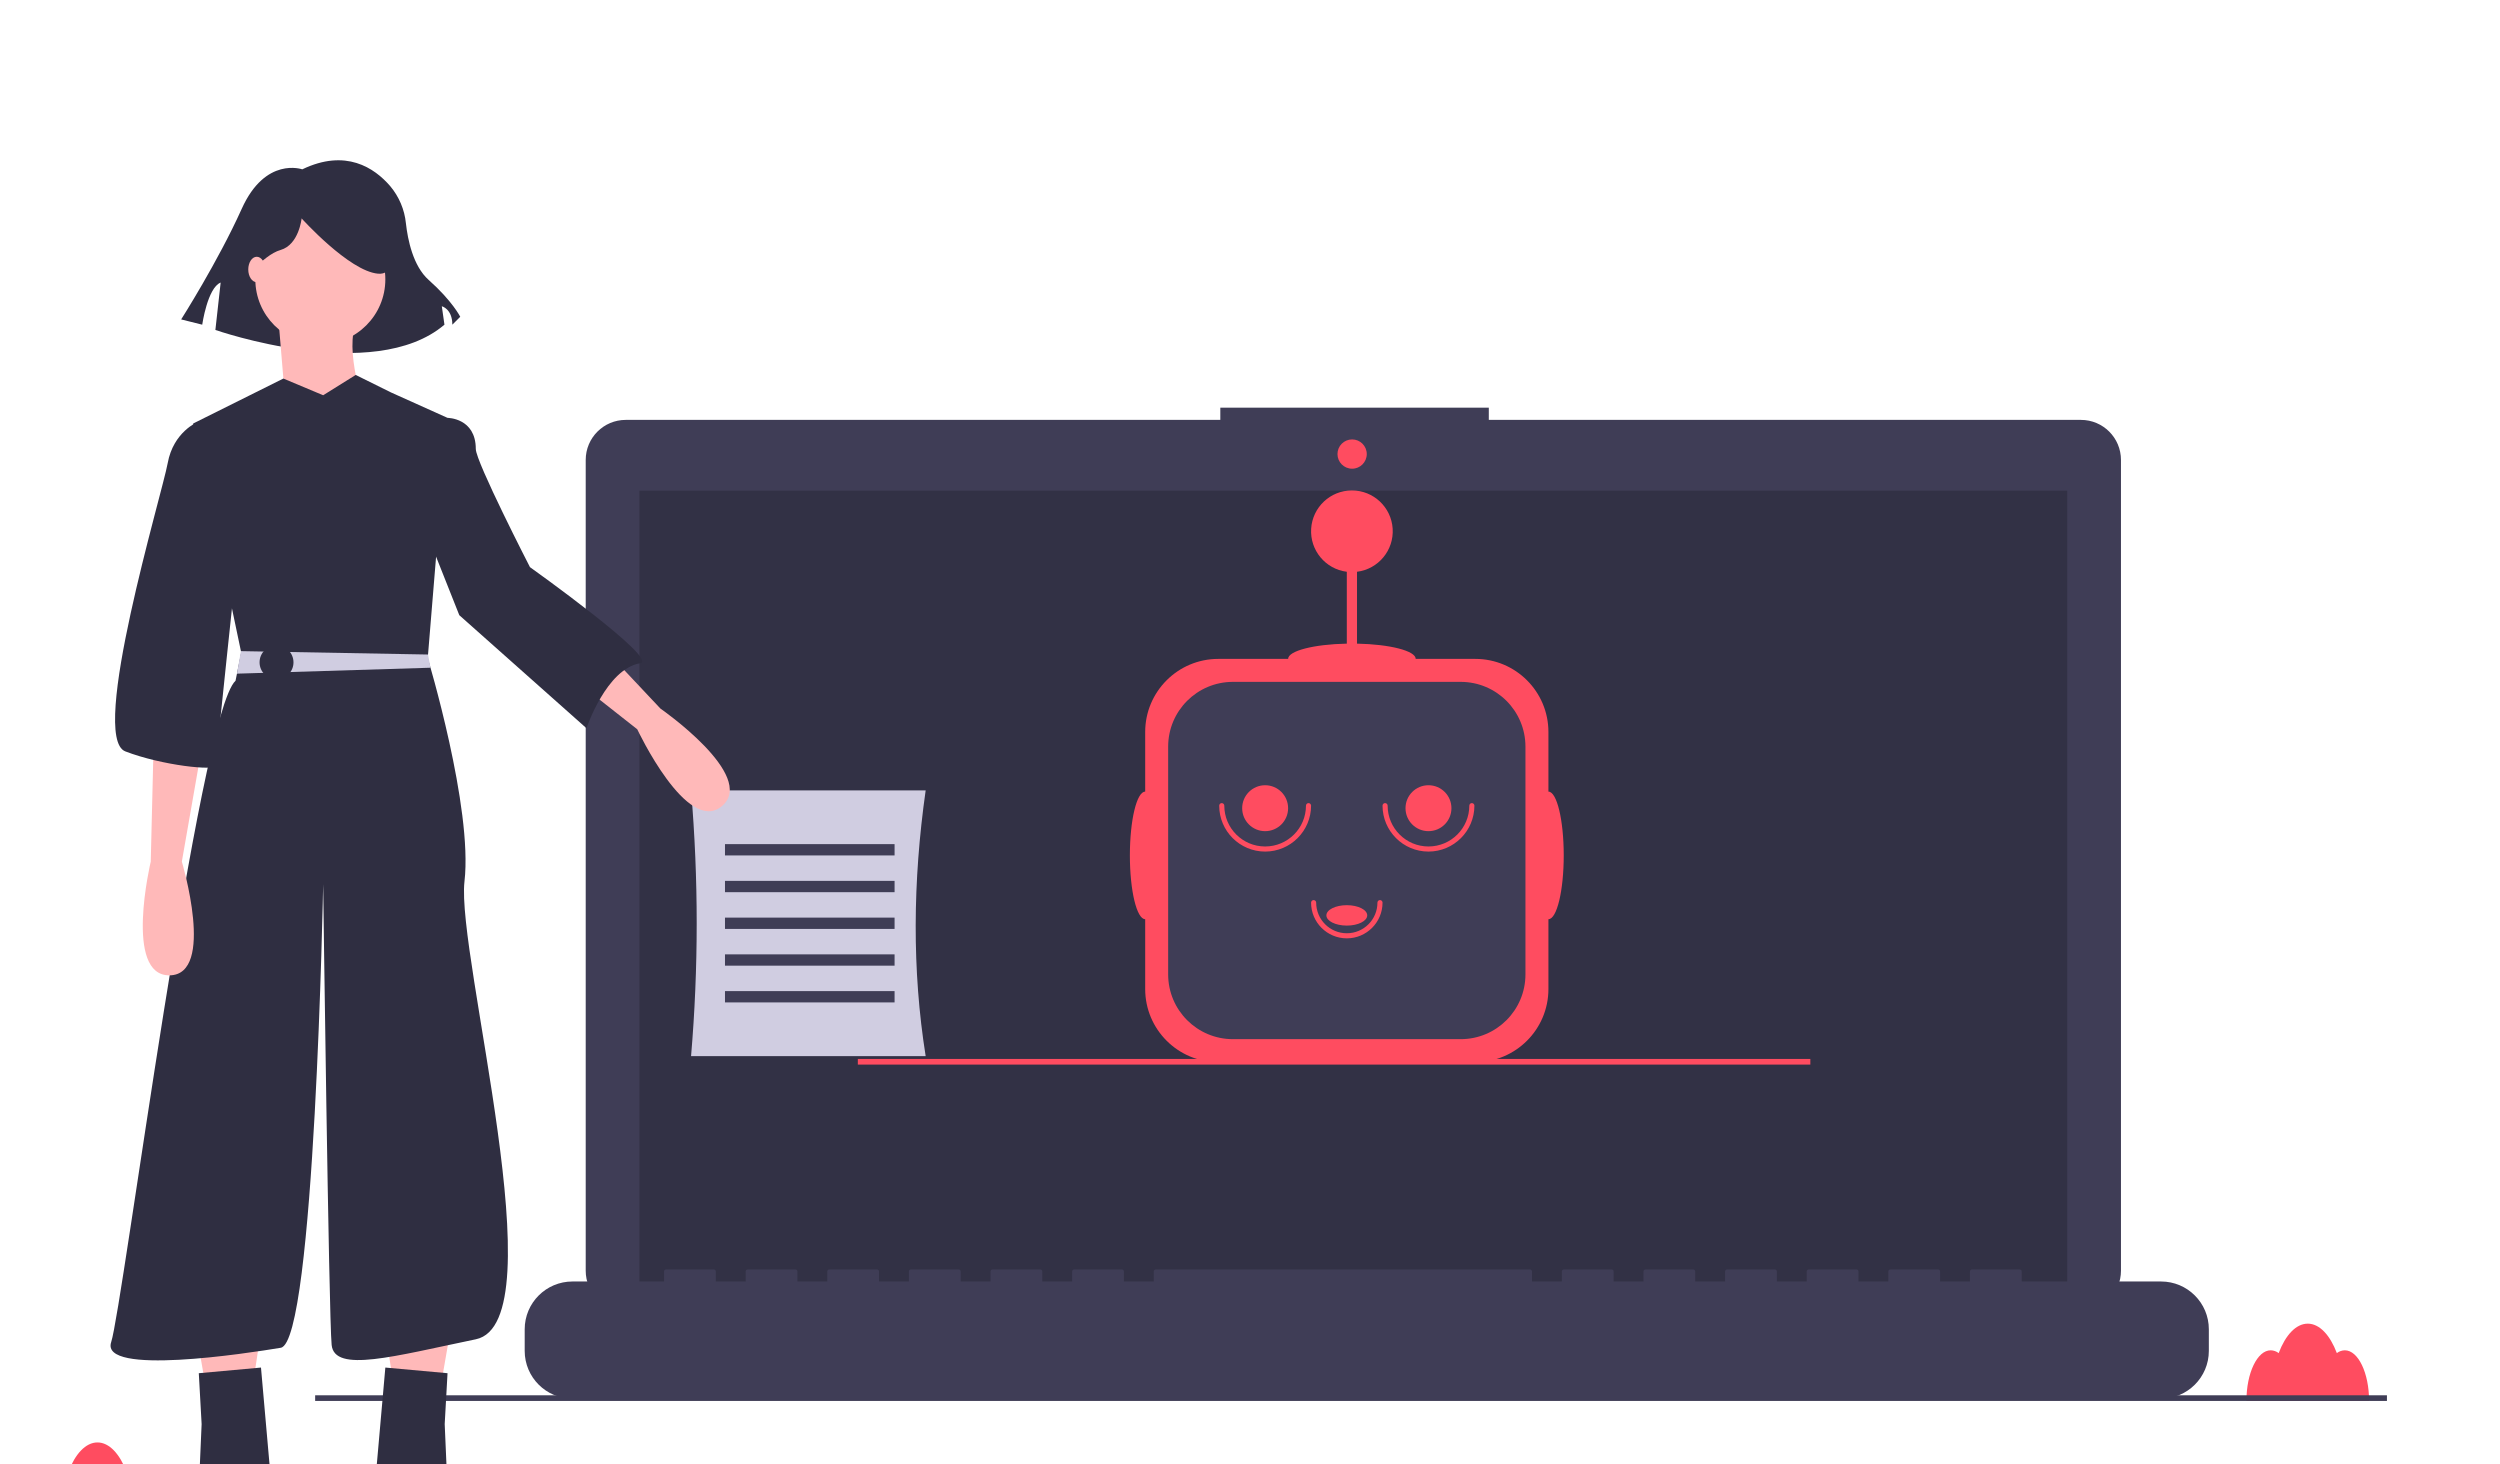
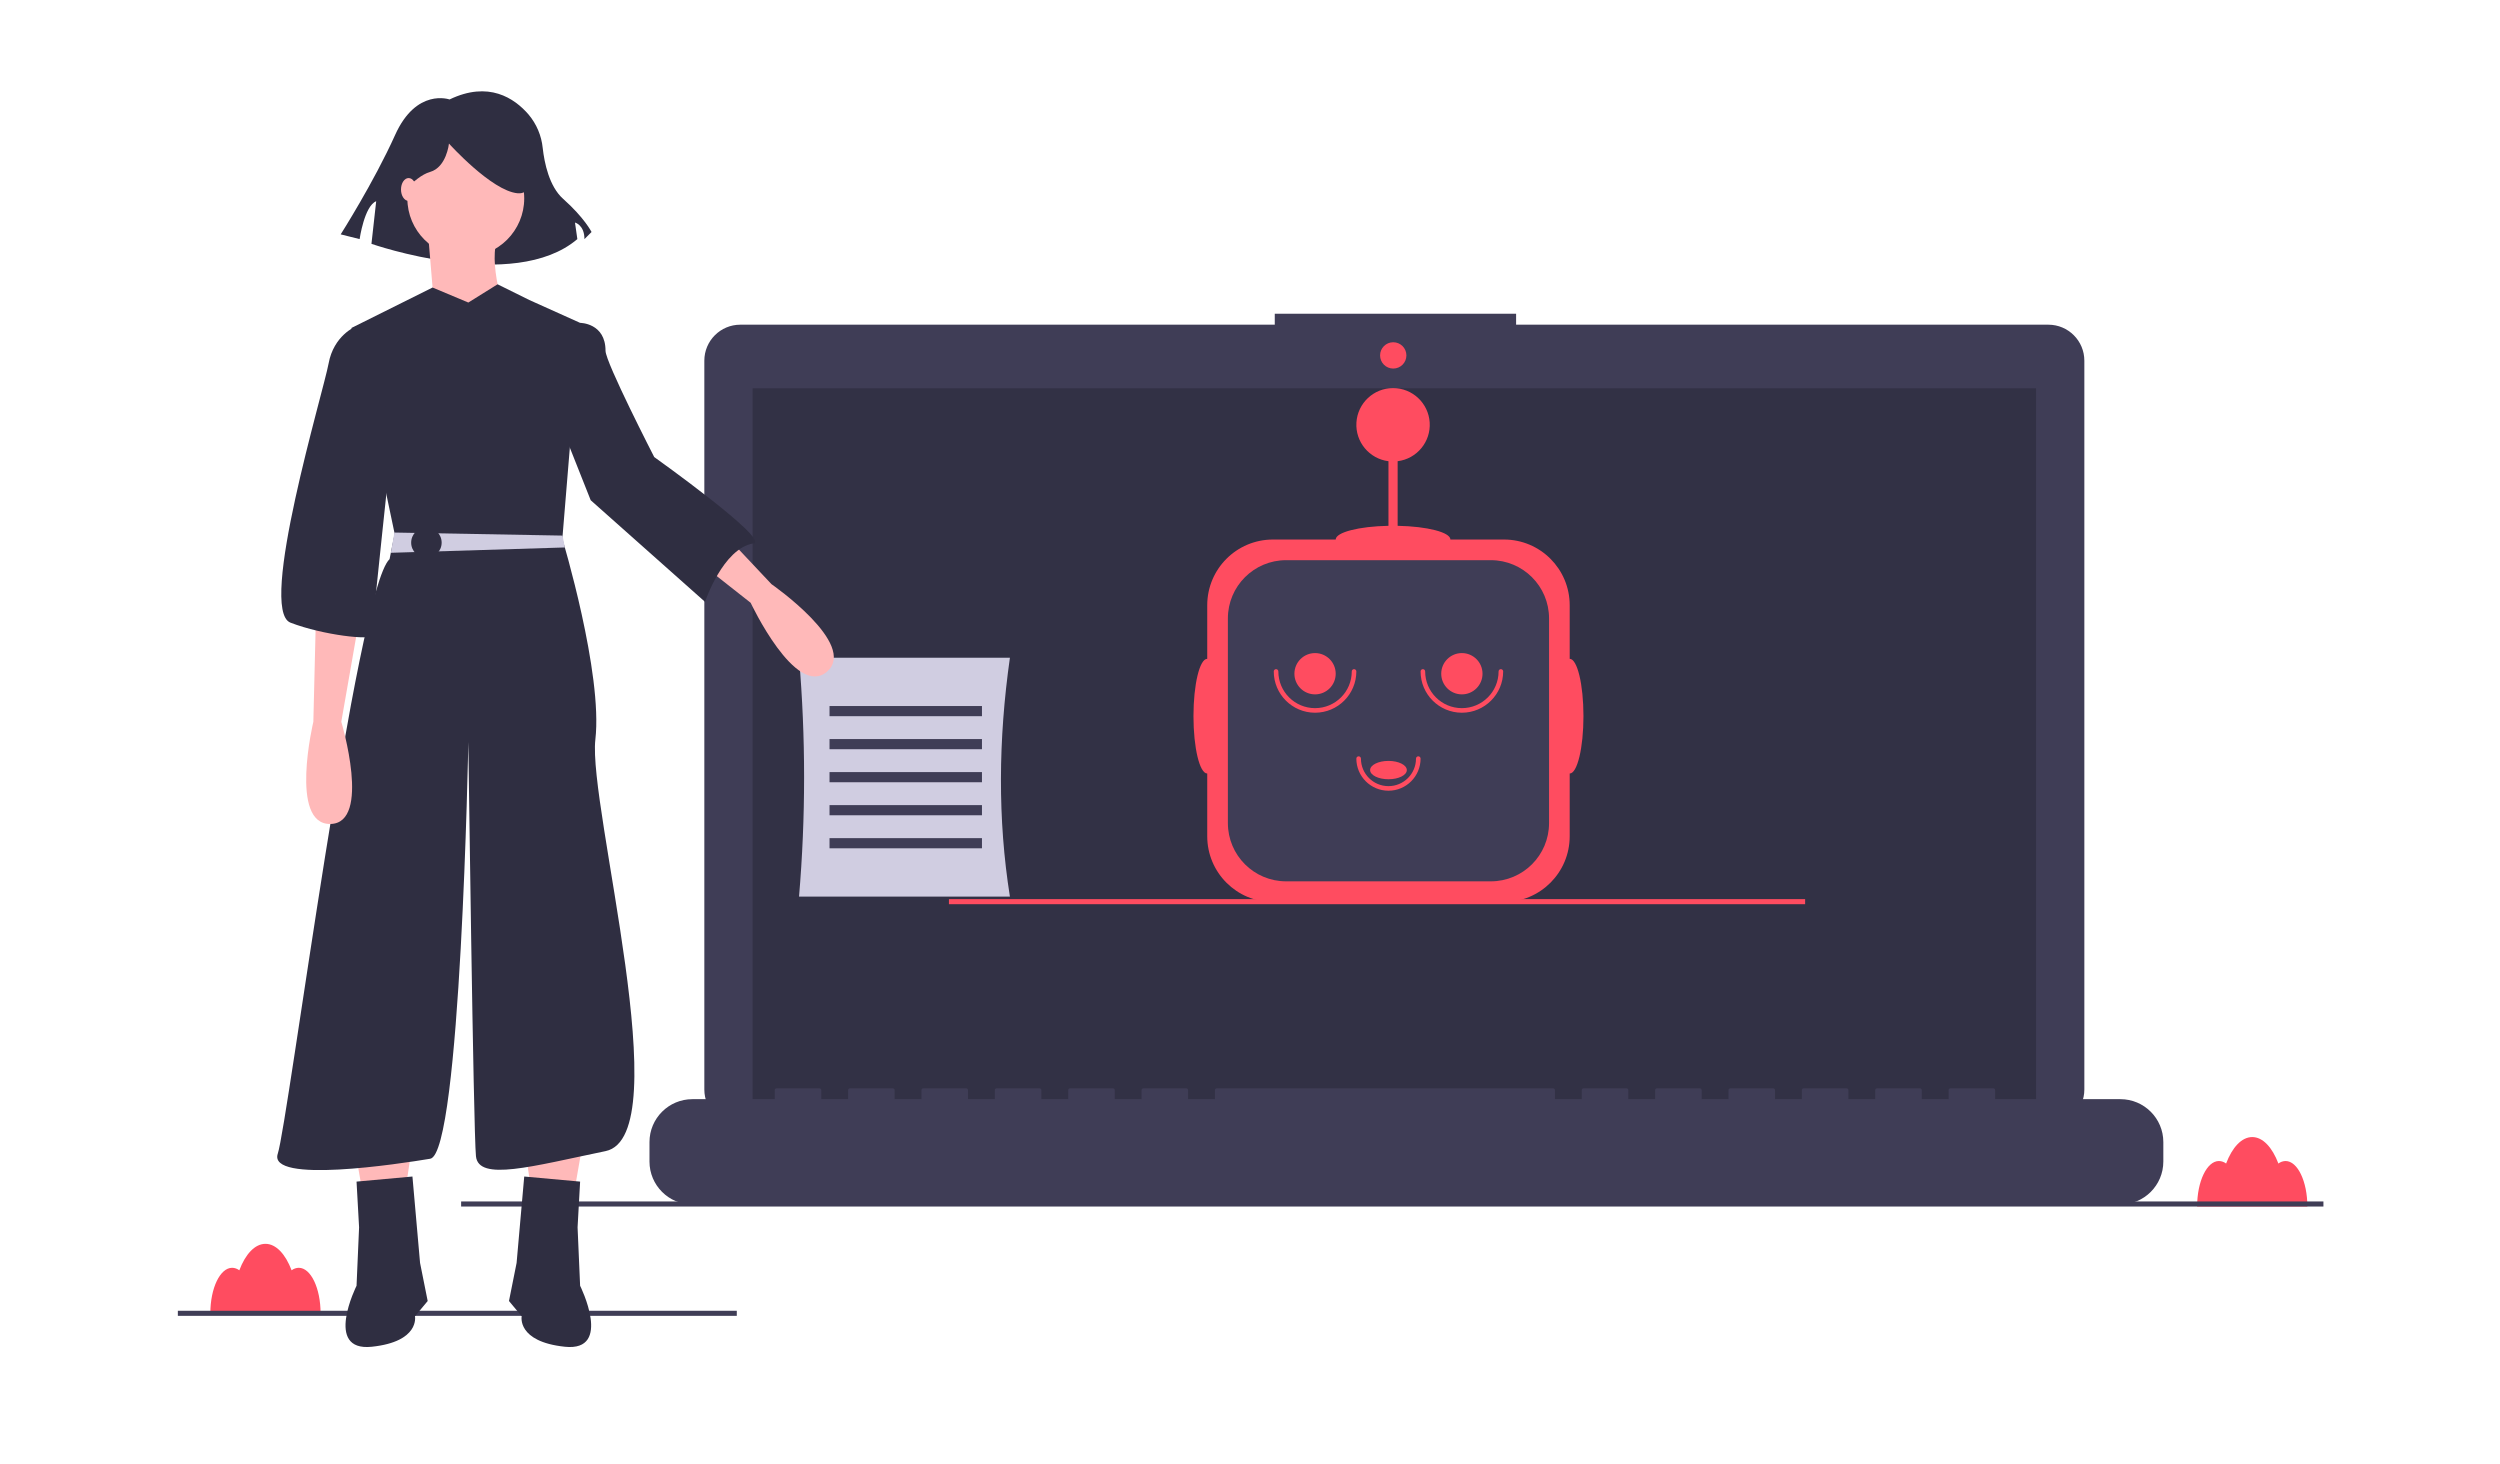
- <svg xmlns="http://www.w3.org/2000/svg" id="e9b383de-0ed4-41c7-955a-d31167ca9f18" data-name="Layer 1" width="844.5" height="494.246" viewBox="0 0 884.5 404.246">
+ <svg xmlns="http://www.w3.org/2000/svg" id="e9b383de-0ed4-41c7-955a-d31167ca9f18" data-name="Layer 1" width="844.5" height="494.246" viewBox="-70 0 984 504">
  <path d="M225.342,665.935a4.777,4.777,0,0,0-2.816.991c-2.4-6.344-6.117-10.42-10.291-10.42s-7.891,4.077-10.291,10.42a4.777,4.777,0,0,0-2.816-.991c-4.743,0-8.588,8.021-8.588,17.916H233.93C233.93,673.956,230.085,665.935,225.342,665.935Z" transform="translate(-177.7501 -202.877)" fill="#ff4c60" />
  <rect y="479.974" width="220" height="2" fill="#3f3d56" />
  <path d="M1007.342,623.909a4.777,4.777,0,0,0-2.816.991c-2.4-6.344-6.117-10.42-10.291-10.42s-7.891,4.077-10.291,10.42a4.777,4.777,0,0,0-2.816-.991c-4.743,0-8.588,8.021-8.588,17.916H1015.93C1015.93,631.93,1012.085,623.909,1007.342,623.909Z" transform="translate(-177.7501 -202.877)" fill="#ff4c60" />
  <path d="M913.979,294.73H704.489v-4.318H609.498v4.318H399.145a14.17,14.17,0,0,0-14.17,14.17V595.757a14.17,14.17,0,0,0,14.17,14.17H913.979a14.17,14.17,0,0,0,14.17-14.17V308.901A14.17,14.17,0,0,0,913.979,294.73Z" transform="translate(-177.7501 -202.877)" fill="#3f3d56" />
  <rect x="226.227" y="116.892" width="505.17" height="284.98" opacity="0.2" />
  <circle cx="478.38" cy="103.943" r="5.181" fill="#ff4c60" />
  <rect x="111.5" y="436.948" width="733" height="2" fill="#3f3d56" />
  <path d="M725.582,426.243V405.159a25.869,25.869,0,0,0-25.869-25.869H678.63c0-2.846-9.146-5.178-20.768-5.399V348.465a14.447,14.447,0,1,0-3.612,0v25.426c-11.622.221-20.768,2.553-20.768,5.399H608.787a25.869,25.869,0,0,0-25.869,25.869v21.084c-2.992,0-5.418,10.106-5.418,22.573s2.426,22.573,5.418,22.573v24.696a25.869,25.869,0,0,0,25.869,25.869h90.926a25.869,25.869,0,0,0,25.869-25.869V471.39c2.992,0,5.418-10.106,5.418-22.573S728.575,426.243,725.582,426.243Z" transform="translate(-177.7501 -202.877)" fill="#ff4c60" />
  <path d="M436.216,184.539h80.568a22.922,22.922,0,0,1,22.922,22.922V288.029a22.922,22.922,0,0,1-22.922,22.922H436.216a22.922,22.922,0,0,1-22.922-22.922V207.461A22.922,22.922,0,0,1,436.216,184.539Z" fill="#3f3d56" />
  <path d="M625.356,447.462a16.271,16.271,0,0,1-16.253-16.253.903.903,0,1,1,1.806,0,14.447,14.447,0,1,0,28.894,0,.903.903,0,0,1,1.806,0A16.271,16.271,0,0,1,625.356,447.462Z" transform="translate(-177.7501 -202.877)" fill="#ff4c60" />
  <path d="M654.25,478.162a12.655,12.655,0,0,1-12.641-12.641.903.903,0,0,1,1.806,0,10.835,10.835,0,0,0,21.671,0,.903.903,0,1,1,1.806,0A12.655,12.655,0,0,1,654.25,478.162Z" transform="translate(-177.7501 -202.877)" fill="#ff4c60" />
  <path d="M683.144,447.462a16.271,16.271,0,0,1-16.253-16.253.903.903,0,1,1,1.806,0,14.447,14.447,0,1,0,28.894,0,.903.903,0,0,1,1.806,0A16.272,16.272,0,0,1,683.144,447.462Z" transform="translate(-177.7501 -202.877)" fill="#ff4c60" />
  <circle cx="447.606" cy="229.235" r="8.126" fill="#ff4c60" />
  <circle cx="505.394" cy="229.235" r="8.126" fill="#ff4c60" />
  <ellipse cx="476.5" cy="267.158" rx="7.224" ry="3.612" fill="#ff4c60" />
  <path d="M942.334,599.564H893.031v-3.552a.704.704,0,0,0-.704-.704H875.424a.704.704,0,0,0-.704.704v3.552H864.155v-3.552a.704.704,0,0,0-.704-.704H846.547a.704.704,0,0,0-.704.704v3.552H835.278v-3.552a.704.704,0,0,0-.704-.704H817.67a.704.704,0,0,0-.704.704v3.552H806.401v-3.552a.704.704,0,0,0-.704-.704H788.793a.704.704,0,0,0-.704.704v3.552H777.524v-3.552a.704.704,0,0,0-.704-.704H759.916a.704.704,0,0,0-.704.704v3.552H748.647v-3.552a.704.704,0,0,0-.704-.704H731.039a.704.704,0,0,0-.704.704v3.552H719.77v-3.552a.704.704,0,0,0-.704-.704H586.654a.704.704,0,0,0-.704.704v3.552H575.385v-3.552a.704.704,0,0,0-.704-.704H557.777a.704.704,0,0,0-.704.704v3.552H546.508v-3.552a.704.704,0,0,0-.704-.704H528.9a.704.704,0,0,0-.704.704v3.552H517.631v-3.552a.704.704,0,0,0-.704-.704H500.023a.704.704,0,0,0-.704.704v3.552H488.754v-3.552a.704.704,0,0,0-.704-.704H471.146a.704.704,0,0,0-.704.704v3.552H459.877v-3.552a.704.704,0,0,0-.704-.704H442.269a.704.704,0,0,0-.704.704v3.552H431v-3.552a.704.704,0,0,0-.704-.704H413.392a.704.704,0,0,0-.704.704v3.552H380.289A16.904,16.904,0,0,0,363.386,616.468v7.643a16.904,16.904,0,0,0,16.904,16.904H942.334a16.904,16.904,0,0,0,16.904-16.904V616.468A16.904,16.904,0,0,0,942.334,599.564Z" transform="translate(-177.7501 -202.877)" fill="#3f3d56" />
  <rect x="303.5" y="317.948" width="337" height="2" fill="#ff4c60" />
  <path d="M505.25,519.825h-83a555.424,555.424,0,0,0,0-94h83C500.681,458.019,500.413,489.403,505.25,519.825Z" transform="translate(-177.7501 -202.877)" fill="#d0cde1" />
  <rect x="256.5" y="241.948" width="60" height="4" fill="#3f3d56" />
  <rect x="256.5" y="254.948" width="60" height="4" fill="#3f3d56" />
  <rect x="256.5" y="267.948" width="60" height="4" fill="#3f3d56" />
  <rect x="256.5" y="280.948" width="60" height="4" fill="#3f3d56" />
  <rect x="256.5" y="293.948" width="60" height="4" fill="#3f3d56" />
  <path d="M284.694,206.084s-13.041-4.658-21.425,13.973-21.425,39.123-21.425,39.123l7.452,1.863s1.863-13.041,6.521-14.904l-1.863,16.767s55.891,19.562,81.041-1.863l-.932-6.521s3.726.932,3.726,6.521L340.585,258.249s-2.795-5.589-11.178-13.041c-5.503-4.891-7.394-14.197-8.043-20.015a24.22,24.22,0,0,0-5.576-13.19C310.216,205.547,300.064,198.684,284.694,206.084Z" transform="translate(-177.7501 -202.877)" fill="#2f2e41" />
  <polygon points="69.335 414.136 73.335 437.136 89.335 434.136 92.335 414.136 69.335 414.136" fill="#ffb9b9" />
  <path d="M270.085,630.013l-22,2,1,18-1,23s-13,26,6,24,17-12,17-12l5-6-3-15Z" transform="translate(-177.7501 -202.877)" fill="#2f2e41" />
  <polygon points="159.335 414.136 155.335 437.136 139.335 434.136 136.335 414.136 159.335 414.136" fill="#ffb9b9" />
  <path d="M314.085,630.013l22,2-1,18,1,23s13,26-6,24-17-12-17-12l-5-6,3-15Z" transform="translate(-177.7501 -202.877)" fill="#2f2e41" />
  <circle cx="113.335" cy="42.136" r="23" fill="#ffb9b9" />
  <path d="M276.085,257.013l3,36,28-1s-8-23-3-32Z" transform="translate(-177.7501 -202.877)" fill="#ffb9b9" />
  <path d="M292.085,286.013l11.518-7.184,12.482,6.184,20,9-7,85s16,53,13,79,33,156,4,162-50,12-51,2-3-163-3-163-3,162-15,164-64,10-60-2,31-222,44-234l2-10-17-81,31.924-15.911Z" transform="translate(-177.7501 -202.877)" fill="#2f2e41" />
  <path d="M232.085,410.013l-1,41s-9.626,40.479,6.687,40.239,4.313-40.239,4.313-40.239l7-40Z" transform="translate(-177.7501 -202.877)" fill="#ffb9b9" />
  <path d="M383.298,366.982l28.103,29.87s34.18,23.725,21.871,34.432S403.209,404.192,403.209,404.192l-31.905-25.121Z" transform="translate(-177.7501 -202.877)" fill="#ffb9b9" />
  <polygon points="83.835 181.636 152.325 179.536 151.435 174.886 151.435 174.866 85.235 173.666 83.835 181.636" fill="#d0cde1" />
  <circle cx="97.835" cy="177.636" r="6" fill="#2f2e41" />
  <path d="M254.085,297.013l-6.5-1.5s-8.5,3.5-10.5,14.5-28,97-15,102,32,7,32,5,8-77,8-77Z" transform="translate(-177.7501 -202.877)" fill="#2f2e41" />
  <path d="M315.25,300.825l20.835-6.812s10,0,10,11c0,4.538,19.165,41.812,19.165,41.812s46.05,32.825,39,34c-12,2-19,23-19,23l-45-40Z" transform="translate(-177.7501 -202.877)" fill="#2f2e41" />
  <path d="M263.034,246.726s7.452-10.247,13.973-12.11,7.452-11.178,7.452-11.178S301.226,242.069,311.472,243s.932-22.356.932-22.356l-18.63-4.658-17.699,1.863-13.973,9.315Z" transform="translate(-177.7501 -202.877)" fill="#2f2e41" />
  <ellipse cx="90.835" cy="38.636" rx="3" ry="4.5" fill="#ffb9b9" />
</svg>
